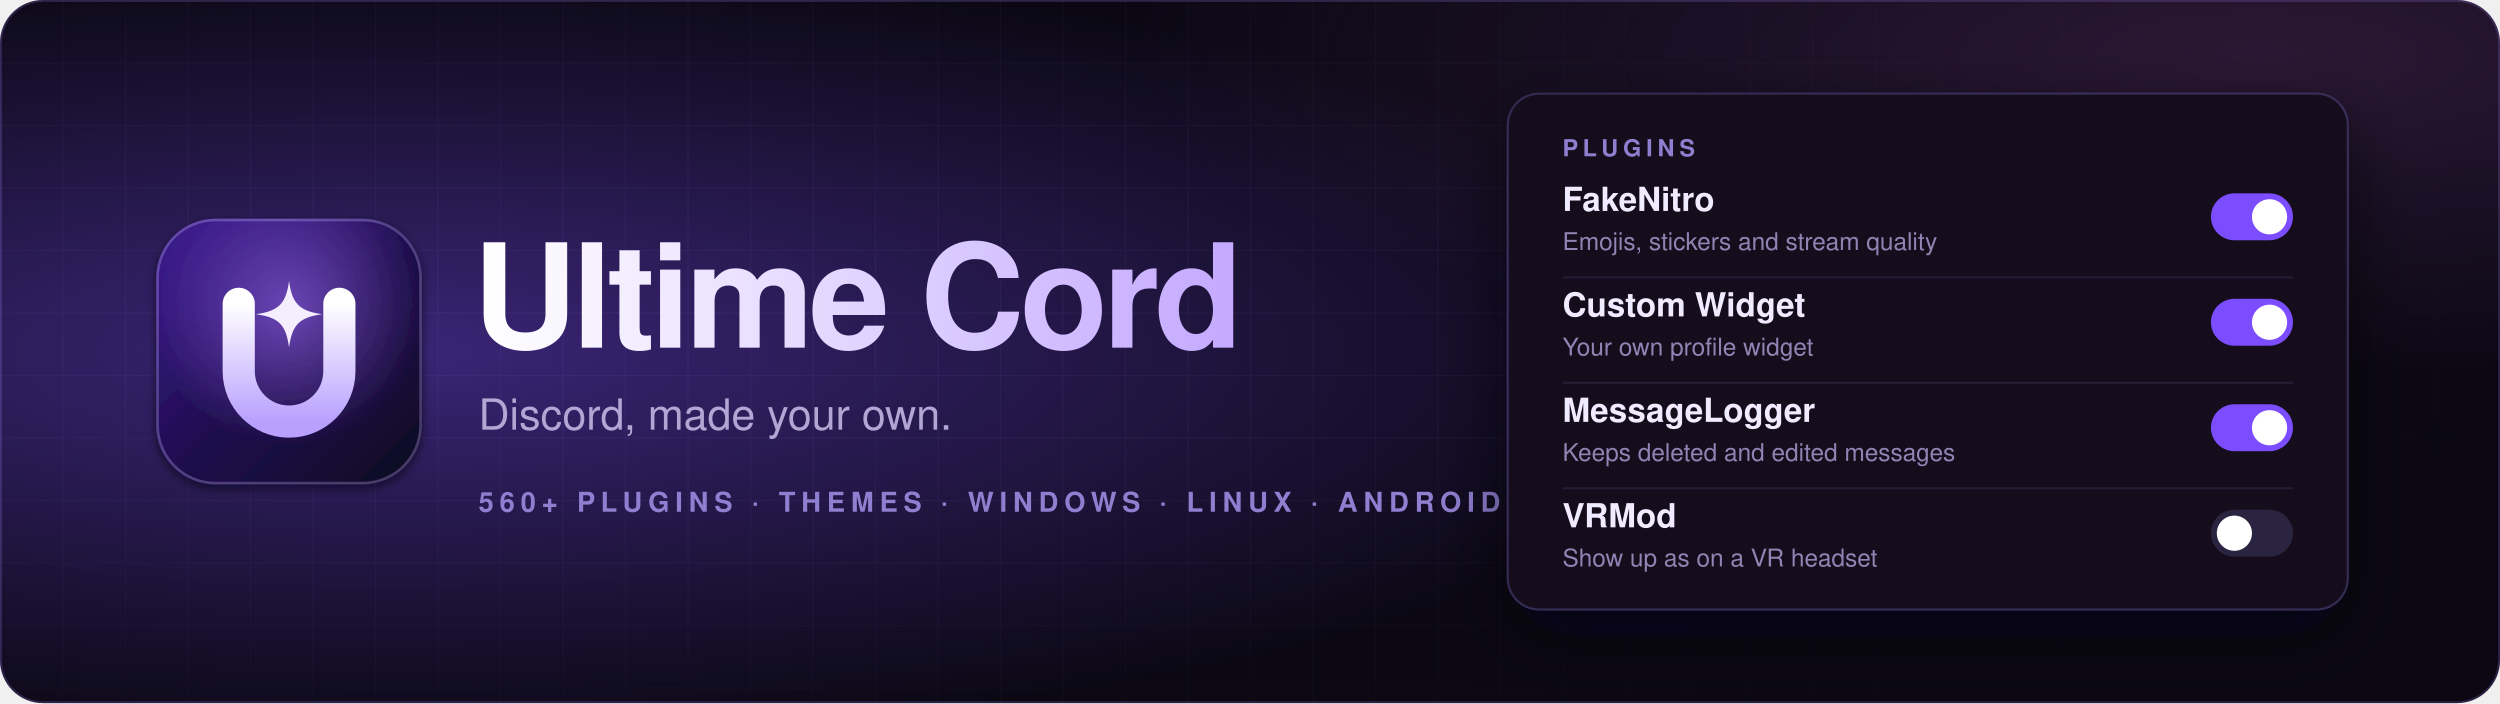
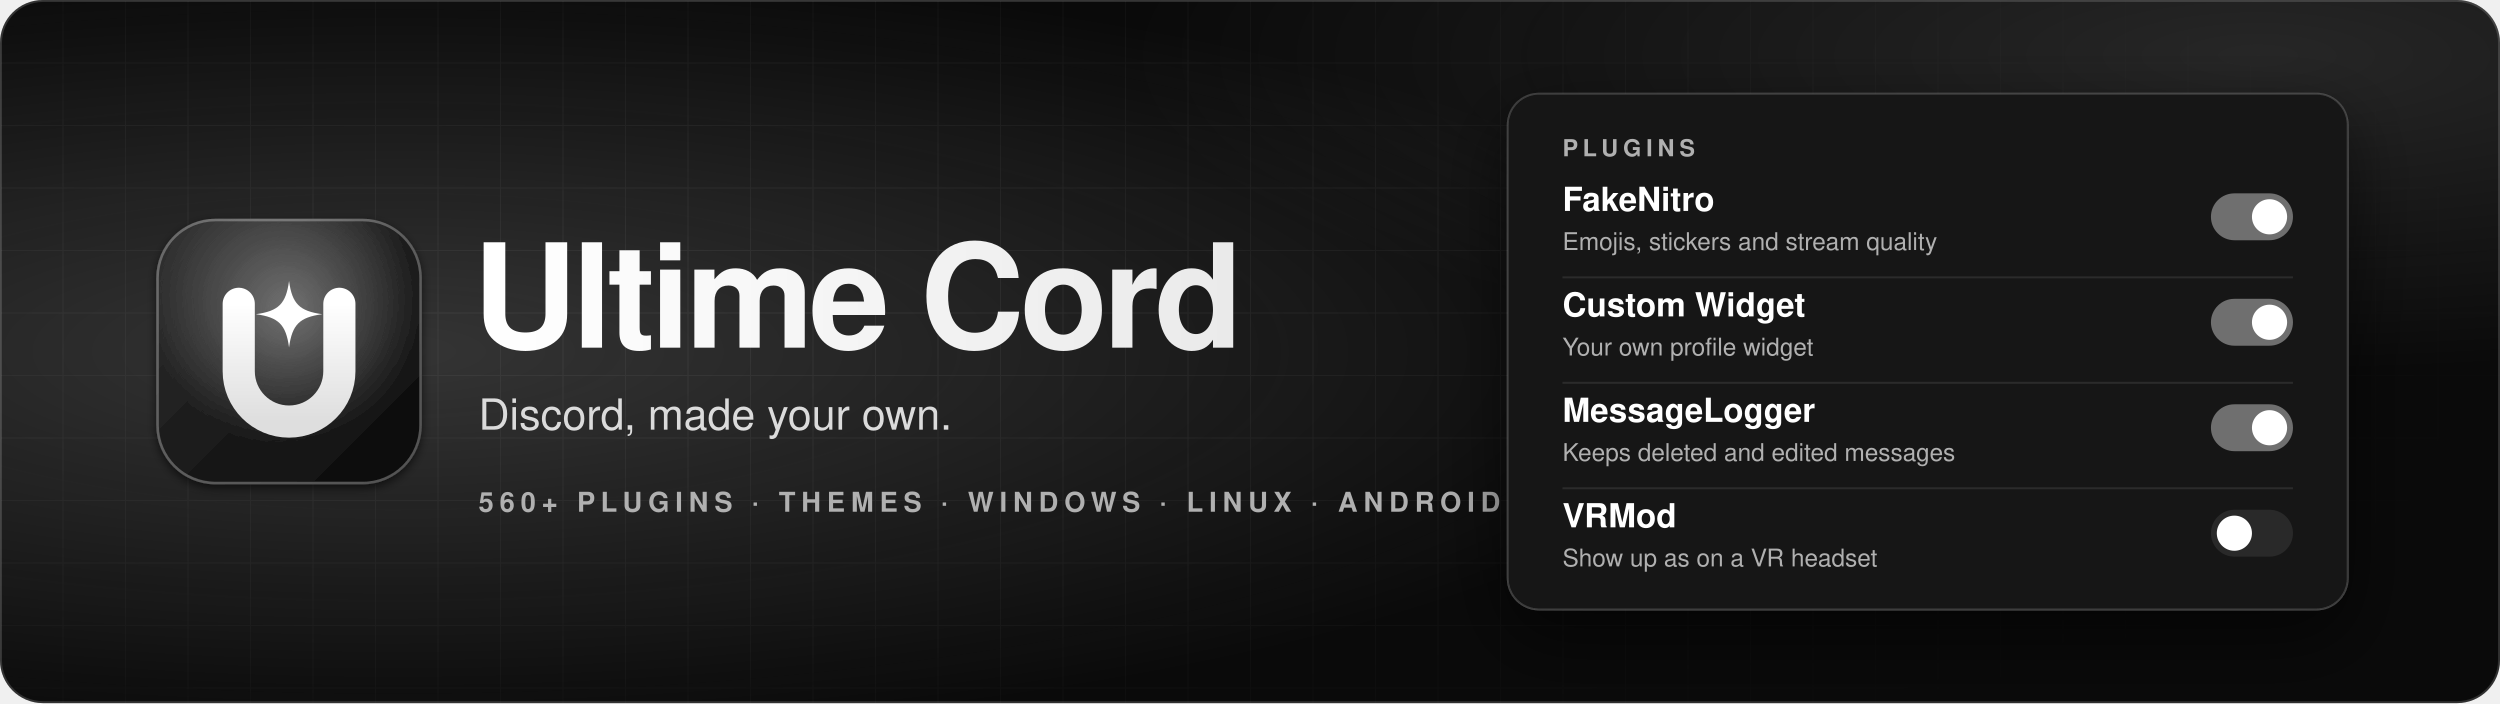
<svg xmlns="http://www.w3.org/2000/svg" width="1280" height="360" viewBox="0 0 1280 360">
  <defs>
    <linearGradient id="tile" x1="0" y1="0" x2="1" y2="1">
-       <stop offset="0" stop-color="#3b1a8f" />
-       <stop offset=".55" stop-color="#1d0d4a" />
-       <stop offset="1" stop-color="#0d0620" />
+       <stop offset="0" stop-color="#313131" />
+       <stop offset=".55" stop-color="#191919" />
+       <stop offset="1" stop-color="#0b0b0b" />
    </linearGradient>
    <radialGradient id="halo" cx="50%" cy="34%" r="52%">
-       <stop offset="0" stop-color="#a472ff" stop-opacity=".55" />
-       <stop offset="1" stop-color="#a472ff" stop-opacity="0" />
+       <stop offset="0" stop-color="#b5b5b5" stop-opacity=".55" />
+       <stop offset="1" stop-color="#b5b5b5" stop-opacity="0" />
    </radialGradient>
    <linearGradient id="u" x1="0" y1="0" x2="0" y2="1">
      <stop offset="0" stop-color="#fff" />
-       <stop offset="1" stop-color="#b9a0ff" />
+       <stop offset="1" stop-color="#dedede" />
    </linearGradient>
    <pattern id="grid" width="32" height="32" patternUnits="userSpaceOnUse">
-       <path d="M32 0H0V32" fill="none" stroke="#a78bfa" stroke-opacity=".09" />
+       <path d="M32 0H0V32" fill="none" stroke="#c8c8c8" stroke-opacity=".09" />
    </pattern>
    <radialGradient id="fade" cx="28%" cy="45%" r="75%">
      <stop offset="0" stop-color="#fff" />
      <stop offset="1" stop-color="#fff" stop-opacity="0" />
    </radialGradient>
    <mask id="m">
      <rect width="1280" height="360" fill="url(#fade)" />
    </mask>
    <radialGradient id="glow" cx="16%" cy="50%" r="55%">
-       <stop offset="0" stop-color="#7c4dff" stop-opacity=".42" />
-       <stop offset="1" stop-color="#7c4dff" stop-opacity="0" />
+       <stop offset="0" stop-color="#6f6f6f" stop-opacity=".42" />
+       <stop offset="1" stop-color="#6f6f6f" stop-opacity="0" />
    </radialGradient>
    <radialGradient id="glow2" cx="90%" cy="8%" r="45%">
-       <stop offset="0" stop-color="#e879f9" stop-opacity=".14" />
-       <stop offset="1" stop-color="#e879f9" stop-opacity="0" />
+       <stop offset="0" stop-color="#d3d3d3" stop-opacity=".14" />
+       <stop offset="1" stop-color="#d3d3d3" stop-opacity="0" />
    </radialGradient>
    <linearGradient id="word" x1="0" y1="0" x2="1" y2="0">
      <stop offset="0" stop-color="#fff" />
-       <stop offset="1" stop-color="#c4a9ff" />
+       <stop offset="1" stop-color="#eaeaea" />
    </linearGradient>
    <clipPath id="r">
      <rect width="1280" height="360" rx="22" />
    </clipPath>
    <filter id="shadow" x="-20%" y="-20%" width="140%" height="150%">
-       <feDropShadow dx="0" dy="14" stdDeviation="18" flood-color="#05030a" flood-opacity=".6" />
+       <feDropShadow dx="0" dy="14" stdDeviation="18" flood-color="#040404" flood-opacity=".6" />
    </filter>
  </defs>
  <g clip-path="url(#r)">
-     <rect width="1280" height="360" fill="#0b0814" />
+     <rect width="1280" height="360" fill="#0a0a0a" />
    <rect width="1280" height="360" fill="url(#grid)" mask="url(#m)" />
    <rect width="1280" height="360" fill="url(#glow)" />
    <rect width="1280" height="360" fill="url(#glow2)" />
  </g>
-   <rect x=".5" y=".5" width="1279" height="359" rx="21.5" fill="none" stroke="#a78bfa" stroke-opacity=".2" />
+   <rect x=".5" y=".5" width="1279" height="359" rx="21.5" fill="none" stroke="#c8c8c8" stroke-opacity=".2" />
  <g transform="translate(80 112) scale(.1328)" filter="url(#shadow)">
    <rect width="1024" height="1024" rx="228" fill="url(#tile)" />
    <rect width="1024" height="1024" rx="228" fill="url(#halo)" />
-     <rect x="5" y="5" width="1014" height="1014" rx="223" fill="none" stroke="#c9b4ff" stroke-opacity=".3" stroke-width="10" />
+     <rect x="5" y="5" width="1014" height="1014" rx="223" fill="none" stroke="#f4f4f4" stroke-opacity=".3" stroke-width="10" />
    <g transform="translate(0 28)">
      <path d="M318 300V560a194 194 0 0 0 388 0V300" fill="none" stroke="url(#u)" stroke-width="124" stroke-linecap="round" />
-       <path d="M512 212C524 300 552 328 640 340C552 352 524 380 512 468C500 380 472 352 384 340C472 328 500 300 512 212Z" fill="#f5eeff" />
+       <path d="M512 212C524 300 552 328 640 340C552 352 524 380 512 468C500 380 472 352 384 340C472 328 500 300 512 212Z" fill="#ffffff" />
    </g>
  </g>
  <text x="242" y="178" font-family="'Segoe UI', -apple-system, Helvetica, Arial, sans-serif" font-size="74" font-weight="700" fill="url(#word)" letter-spacing="-2.5">Ultime Cord</text>
-   <text x="245" y="220" font-family="'Segoe UI', -apple-system, Helvetica, Arial, sans-serif" font-size="22" fill="#b3a6d4">Discord, made your own.</text>
-   <text x="245" y="262" font-family="'Segoe UI', -apple-system, Helvetica, Arial, sans-serif" font-size="14" font-weight="700" fill="#8f7fd0" letter-spacing="3">560+ PLUGINS · THEMES · WINDOWS · LINUX · ANDROID</text>
+   <text x="245" y="220" font-family="'Segoe UI', -apple-system, Helvetica, Arial, sans-serif" font-size="22" fill="#dbdbdb">Discord, made your own.</text>
+   <text x="245" y="262" font-family="'Segoe UI', -apple-system, Helvetica, Arial, sans-serif" font-size="14" font-weight="700" fill="#b0b0b0" letter-spacing="3">560+ PLUGINS · THEMES · WINDOWS · LINUX · ANDROID</text>
  <g filter="url(#shadow)">
-     <rect x="772" y="48" width="430" height="264" rx="16" fill="#13101f" stroke="#a78bfa" stroke-opacity=".22" />
+     <rect x="772" y="48" width="430" height="264" rx="16" fill="#131313" stroke="#c8c8c8" stroke-opacity=".22" />
  </g>
-   <text x="800" y="80" font-family="'Segoe UI', -apple-system, Helvetica, Arial, sans-serif" font-size="12" font-weight="700" fill="#8f7fd0" letter-spacing="2.5">PLUGINS</text>
-   <text x="800" y="108" font-family="'Segoe UI', -apple-system, Helvetica, Arial, sans-serif" font-size="17" font-weight="600" fill="#f1ebff">FakeNitro</text>
-   <text x="800" y="128" font-family="'Segoe UI', -apple-system, Helvetica, Arial, sans-serif" font-size="12.5" fill="#8f84b3">Emojis, stickers and stream quality</text>
-   <rect x="1132" y="99" width="42" height="24" rx="12" fill="#7c4dff" />
+   <text x="800" y="80" font-family="'Segoe UI', -apple-system, Helvetica, Arial, sans-serif" font-size="12" font-weight="700" fill="#b0b0b0" letter-spacing="2.5">PLUGINS</text>
+   <text x="800" y="108" font-family="'Segoe UI', -apple-system, Helvetica, Arial, sans-serif" font-size="17" font-weight="600" fill="#ffffff">FakeNitro</text>
+   <text x="800" y="128" font-family="'Segoe UI', -apple-system, Helvetica, Arial, sans-serif" font-size="12.5" fill="#b0b0b0">Emojis, stickers and stream quality</text>
+   <rect x="1132" y="99" width="42" height="24" rx="12" fill="#6f6f6f" />
  <circle cx="1162" cy="111" r="9" fill="#fff" />
-   <path d="M800 142h374" stroke="#a78bfa" stroke-opacity=".12" />
-   <text x="800" y="162" font-family="'Segoe UI', -apple-system, Helvetica, Arial, sans-serif" font-size="17" font-weight="600" fill="#f1ebff">Custom Widget</text>
-   <text x="800" y="182" font-family="'Segoe UI', -apple-system, Helvetica, Arial, sans-serif" font-size="12.5" fill="#8f84b3">Your own profile widget</text>
-   <rect x="1132" y="153" width="42" height="24" rx="12" fill="#7c4dff" />
+   <path d="M800 142h374" stroke="#c8c8c8" stroke-opacity=".12" />
+   <text x="800" y="162" font-family="'Segoe UI', -apple-system, Helvetica, Arial, sans-serif" font-size="17" font-weight="600" fill="#ffffff">Custom Widget</text>
+   <text x="800" y="182" font-family="'Segoe UI', -apple-system, Helvetica, Arial, sans-serif" font-size="12.5" fill="#b0b0b0">Your own profile widget</text>
+   <rect x="1132" y="153" width="42" height="24" rx="12" fill="#6f6f6f" />
  <circle cx="1162" cy="165" r="9" fill="#fff" />
-   <path d="M800 196h374" stroke="#a78bfa" stroke-opacity=".12" />
-   <text x="800" y="216" font-family="'Segoe UI', -apple-system, Helvetica, Arial, sans-serif" font-size="17" font-weight="600" fill="#f1ebff">MessageLogger</text>
-   <text x="800" y="236" font-family="'Segoe UI', -apple-system, Helvetica, Arial, sans-serif" font-size="12.5" fill="#8f84b3">Keeps deleted and edited messages</text>
-   <rect x="1132" y="207" width="42" height="24" rx="12" fill="#7c4dff" />
+   <path d="M800 196h374" stroke="#c8c8c8" stroke-opacity=".12" />
+   <text x="800" y="216" font-family="'Segoe UI', -apple-system, Helvetica, Arial, sans-serif" font-size="17" font-weight="600" fill="#ffffff">MessageLogger</text>
+   <text x="800" y="236" font-family="'Segoe UI', -apple-system, Helvetica, Arial, sans-serif" font-size="12.5" fill="#b0b0b0">Keeps deleted and edited messages</text>
+   <rect x="1132" y="207" width="42" height="24" rx="12" fill="#6f6f6f" />
  <circle cx="1162" cy="219" r="9" fill="#fff" />
-   <path d="M800 250h374" stroke="#a78bfa" stroke-opacity=".12" />
-   <text x="800" y="270" font-family="'Segoe UI', -apple-system, Helvetica, Arial, sans-serif" font-size="17" font-weight="600" fill="#f1ebff">VRMod</text>
-   <text x="800" y="290" font-family="'Segoe UI', -apple-system, Helvetica, Arial, sans-serif" font-size="12.5" fill="#8f84b3">Show up as on a VR headset</text>
-   <rect x="1132" y="261" width="42" height="24" rx="12" fill="#2b2440" />
+   <path d="M800 250h374" stroke="#c8c8c8" stroke-opacity=".12" />
+   <text x="800" y="270" font-family="'Segoe UI', -apple-system, Helvetica, Arial, sans-serif" font-size="17" font-weight="600" fill="#ffffff">VRMod</text>
+   <text x="800" y="290" font-family="'Segoe UI', -apple-system, Helvetica, Arial, sans-serif" font-size="12.5" fill="#b0b0b0">Show up as on a VR headset</text>
+   <rect x="1132" y="261" width="42" height="24" rx="12" fill="#292929" />
  <circle cx="1144" cy="273" r="9" fill="#fff" />
</svg>
